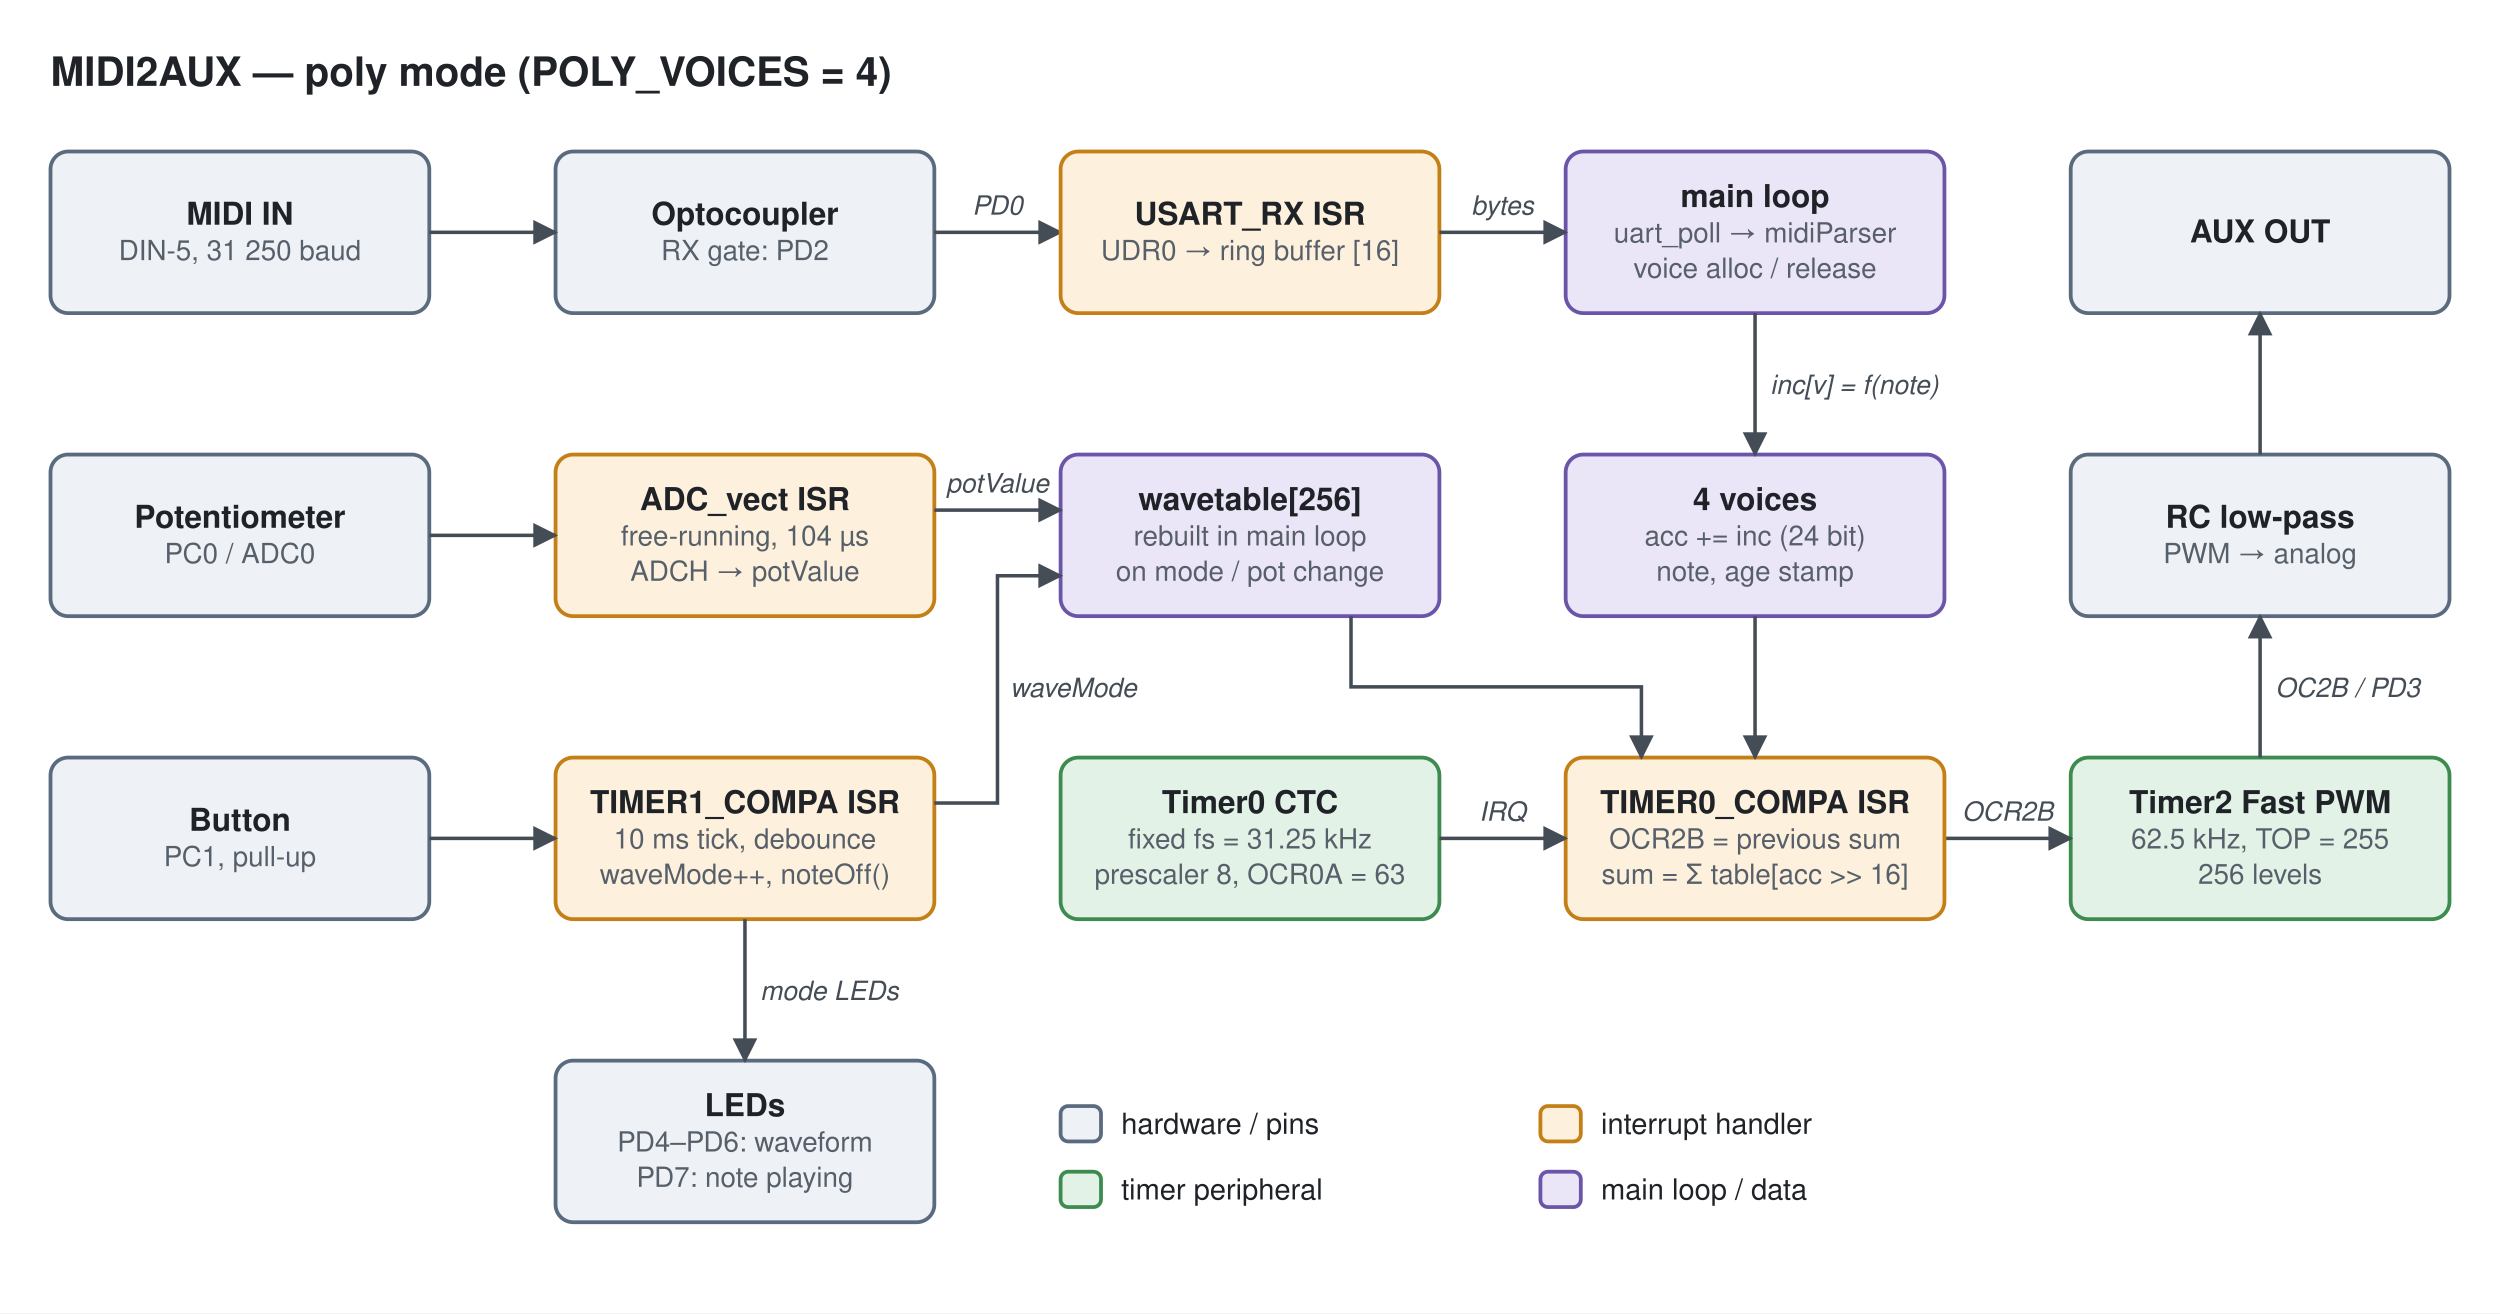
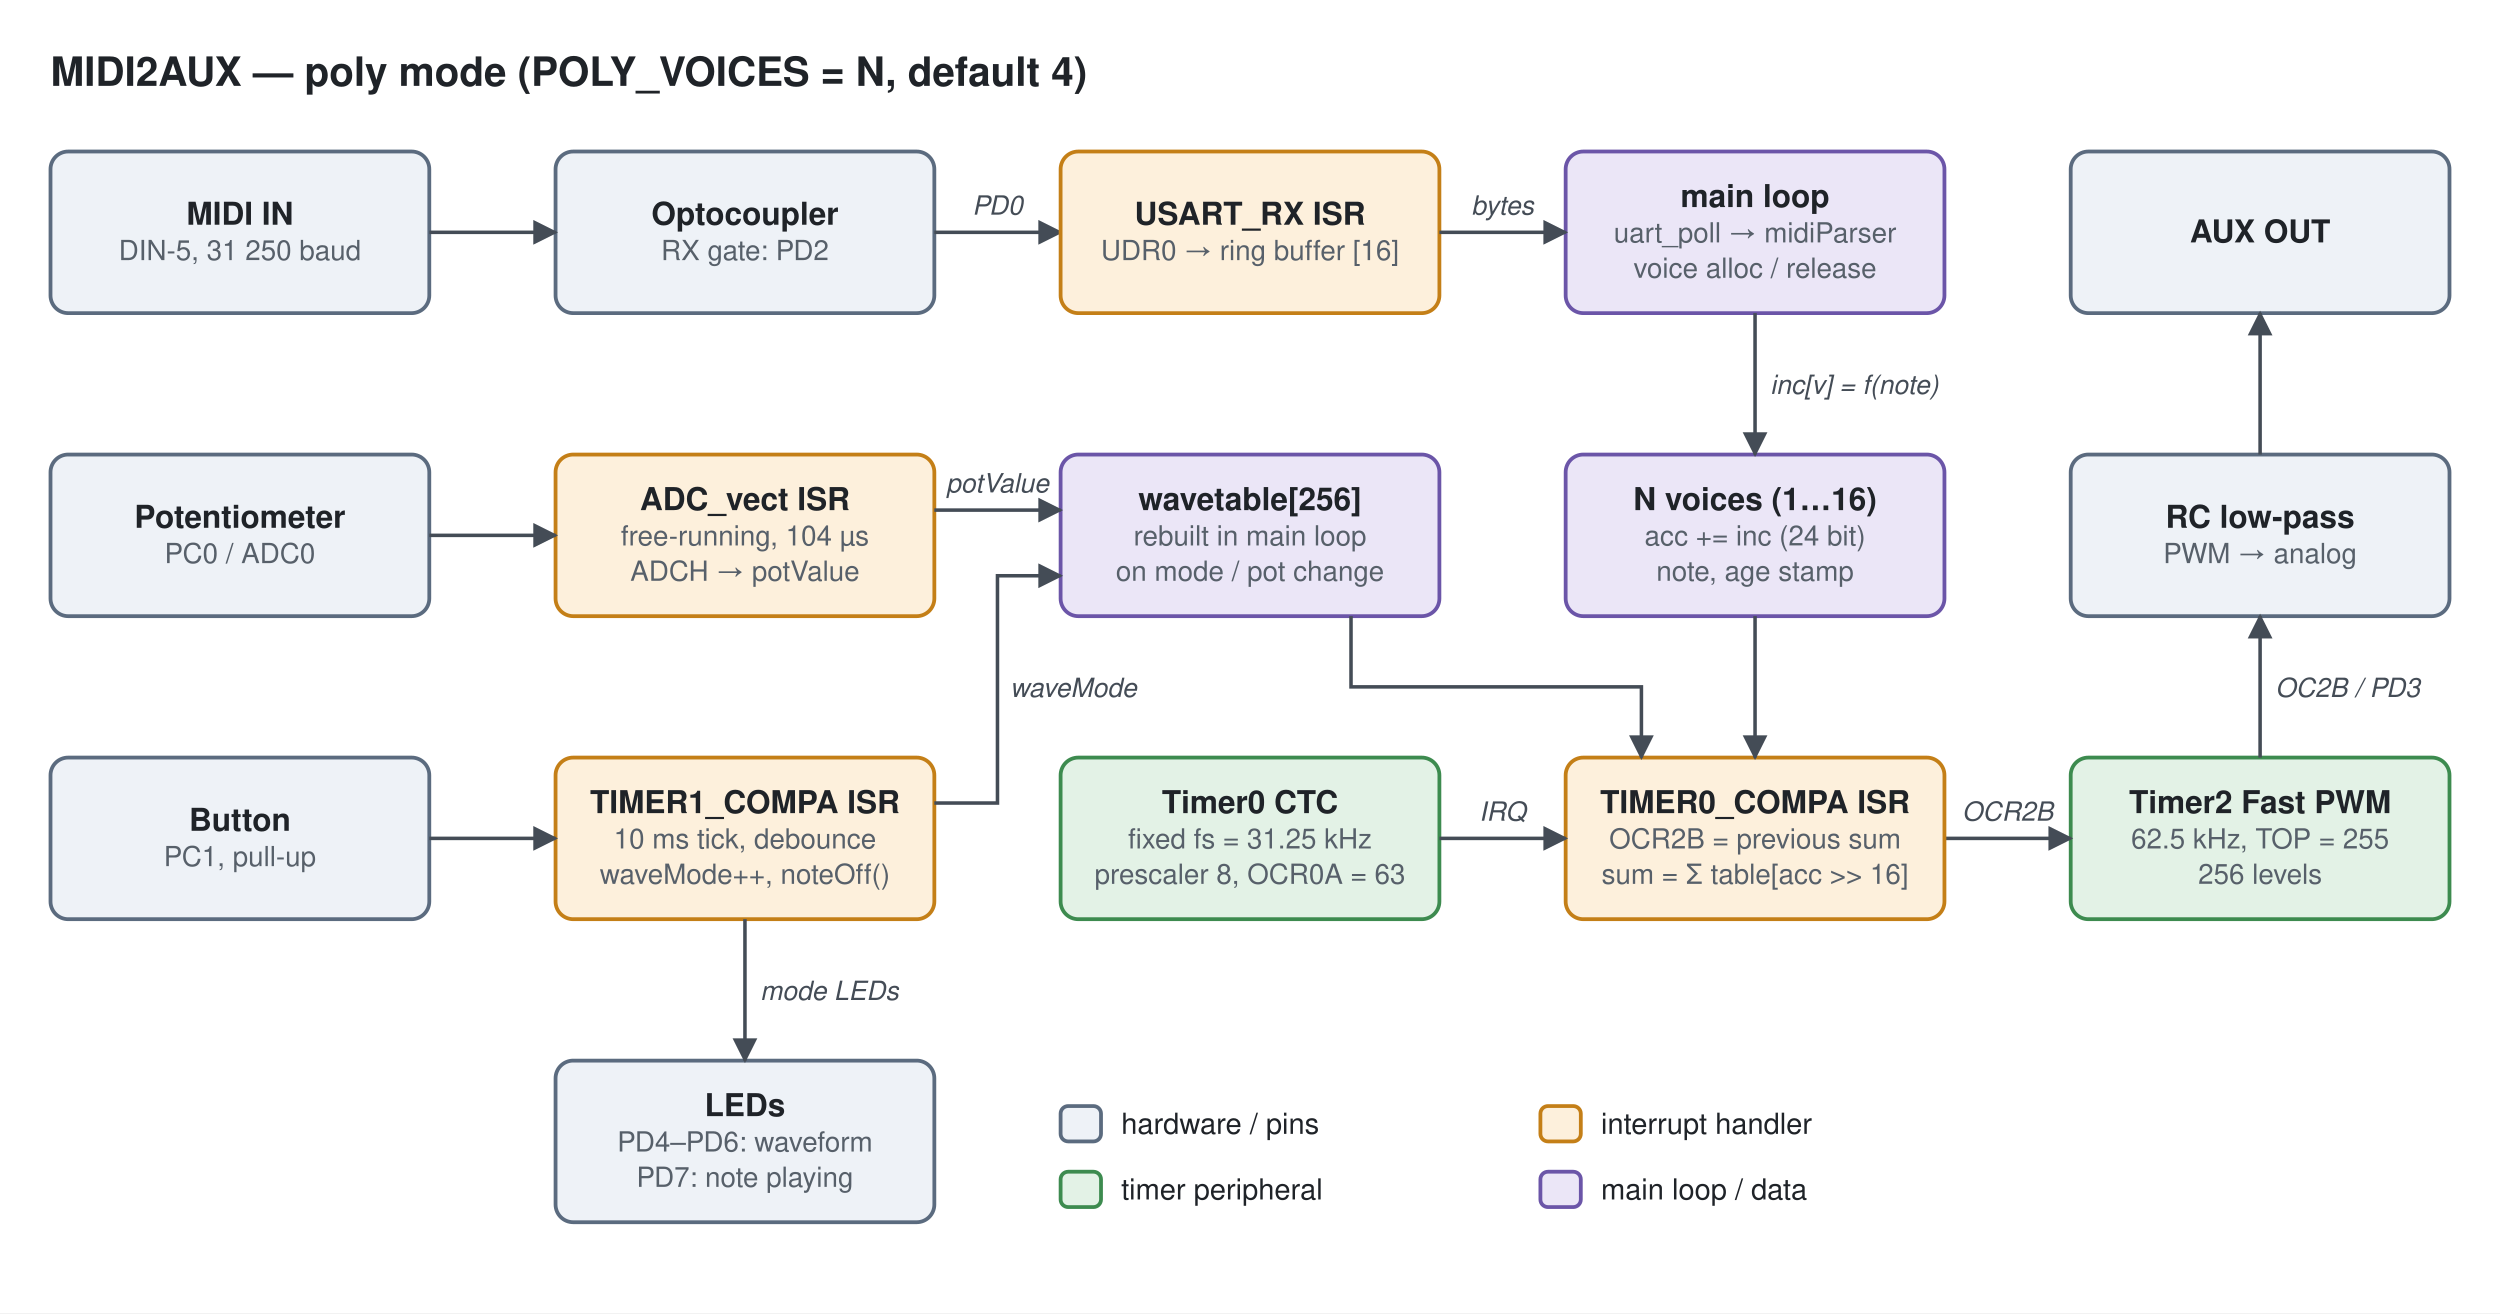
<svg xmlns="http://www.w3.org/2000/svg" width="990" height="520" viewBox="0 0 990 520" font-family="-apple-system, Segoe UI, Helvetica, Arial, sans-serif">
  <defs>
    <marker id="a" viewBox="0 0 10 10" refX="9" refY="5" markerWidth="7" markerHeight="7" orient="auto-start-reverse">
      <path d="M0,0 L10,5 L0,10 z" fill="#444c56" />
    </marker>
  </defs>
  <rect width="990" height="520" fill="#ffffff" />
-   <text x="20" y="34" font-size="16" font-weight="600" fill="#1f2328">MIDI2AUX — poly mode (POLY_VOICES = 4)</text>
+   <text x="20" y="34" font-size="16" font-weight="600" fill="#1f2328">MIDI2AUX — poly mode (POLY_VOICES = N, default 4)</text>
  <rect x="20" y="60" width="150" height="64" rx="7" fill="#eef2f7" stroke="#5b6b7f" stroke-width="1.5" />
  <text x="95.0" y="89.0" text-anchor="middle" font-size="12.5" font-weight="600" fill="#1f2328">MIDI IN</text>
  <text x="95.0" y="103.0" text-anchor="middle" font-size="11" fill="#57606a">DIN-5, 31 250 baud</text>
  <rect x="220" y="60" width="150" height="64" rx="7" fill="#eef2f7" stroke="#5b6b7f" stroke-width="1.5" />
  <text x="295.0" y="89.0" text-anchor="middle" font-size="12.5" font-weight="600" fill="#1f2328">Optocoupler</text>
  <text x="295.0" y="103.0" text-anchor="middle" font-size="11" fill="#57606a">RX gate: PD2</text>
  <rect x="20" y="180" width="150" height="64" rx="7" fill="#eef2f7" stroke="#5b6b7f" stroke-width="1.5" />
  <text x="95.0" y="209.0" text-anchor="middle" font-size="12.5" font-weight="600" fill="#1f2328">Potentiometer</text>
  <text x="95.0" y="223.0" text-anchor="middle" font-size="11" fill="#57606a">PC0 / ADC0</text>
  <rect x="220" y="180" width="150" height="64" rx="7" fill="#fdf0dc" stroke="#c47f17" stroke-width="1.5" />
  <text x="295.0" y="202.0" text-anchor="middle" font-size="12.5" font-weight="600" fill="#1f2328">ADC_vect ISR</text>
  <text x="295.0" y="216.0" text-anchor="middle" font-size="11" fill="#57606a">free-running, 104 µs</text>
  <text x="295.0" y="230.0" text-anchor="middle" font-size="11" fill="#57606a">ADCH → potValue</text>
  <rect x="20" y="300" width="150" height="64" rx="7" fill="#eef2f7" stroke="#5b6b7f" stroke-width="1.5" />
  <text x="95.0" y="329.0" text-anchor="middle" font-size="12.5" font-weight="600" fill="#1f2328">Button</text>
  <text x="95.0" y="343.0" text-anchor="middle" font-size="11" fill="#57606a">PC1, pull-up</text>
  <rect x="220" y="300" width="150" height="64" rx="7" fill="#fdf0dc" stroke="#c47f17" stroke-width="1.5" />
  <text x="295.0" y="322.0" text-anchor="middle" font-size="12.5" font-weight="600" fill="#1f2328">TIMER1_COMPA ISR</text>
  <text x="295.0" y="336.0" text-anchor="middle" font-size="11" fill="#57606a">10 ms tick, debounce</text>
  <text x="295.0" y="350.0" text-anchor="middle" font-size="11" fill="#57606a">waveMode++, noteOff()</text>
  <rect x="220" y="420" width="150" height="64" rx="7" fill="#eef2f7" stroke="#5b6b7f" stroke-width="1.5" />
  <text x="295.0" y="442.0" text-anchor="middle" font-size="12.5" font-weight="600" fill="#1f2328">LEDs</text>
  <text x="295.0" y="456.0" text-anchor="middle" font-size="11" fill="#57606a">PD4–PD6: waveform</text>
  <text x="295.0" y="470.0" text-anchor="middle" font-size="11" fill="#57606a">PD7: note playing</text>
  <rect x="820" y="300" width="150" height="64" rx="7" fill="#e3f2e6" stroke="#3d8b4f" stroke-width="1.5" />
  <text x="895.0" y="322.0" text-anchor="middle" font-size="12.5" font-weight="600" fill="#1f2328">Timer2 Fast PWM</text>
  <text x="895.0" y="336.0" text-anchor="middle" font-size="11" fill="#57606a">62.5 kHz, TOP = 255</text>
  <text x="895.0" y="350.0" text-anchor="middle" font-size="11" fill="#57606a">256 levels</text>
  <rect x="820" y="180" width="150" height="64" rx="7" fill="#eef2f7" stroke="#5b6b7f" stroke-width="1.5" />
  <text x="895.0" y="209.0" text-anchor="middle" font-size="12.5" font-weight="600" fill="#1f2328">RC low-pass</text>
  <text x="895.0" y="223.0" text-anchor="middle" font-size="11" fill="#57606a">PWM → analog</text>
  <rect x="820" y="60" width="150" height="64" rx="7" fill="#eef2f7" stroke="#5b6b7f" stroke-width="1.5" />
  <text x="895.0" y="96.0" text-anchor="middle" font-size="12.5" font-weight="600" fill="#1f2328">AUX OUT</text>
  <path d="M170,92.0 L220,92.0" fill="none" stroke="#444c56" stroke-width="1.4" marker-end="url(#a)" />
  <path d="M370,92.0 L420,92.0" fill="none" stroke="#444c56" stroke-width="1.4" marker-end="url(#a)" />
  <text x="395.0" y="85.0" text-anchor="middle" font-size="10.5" font-style="italic" fill="#444c56">PD0</text>
  <path d="M170,212.0 L220,212.0" fill="none" stroke="#444c56" stroke-width="1.4" marker-end="url(#a)" />
  <path d="M170,332.0 L220,332.0" fill="none" stroke="#444c56" stroke-width="1.4" marker-end="url(#a)" />
  <path d="M295.0,364 L295.0,420" fill="none" stroke="#444c56" stroke-width="1.4" marker-end="url(#a)" />
  <text x="301.0" y="396" text-anchor="start" font-size="10.5" font-style="italic" fill="#444c56">mode LEDs</text>
  <path d="M895.0,300 L895.0,244" fill="none" stroke="#444c56" stroke-width="1.4" marker-end="url(#a)" />
  <text x="901.0" y="276" text-anchor="start" font-size="10.5" font-style="italic" fill="#444c56">OC2B / PD3</text>
  <path d="M895.0,180 L895.0,124" fill="none" stroke="#444c56" stroke-width="1.4" marker-end="url(#a)" />
  <path d="M770,332.0 L820,332.0" fill="none" stroke="#444c56" stroke-width="1.4" marker-end="url(#a)" />
  <text x="795.0" y="325.0" text-anchor="middle" font-size="10.5" font-style="italic" fill="#444c56">OCR2B</text>
  <rect x="420" y="438" width="16" height="14" rx="3" fill="#eef2f7" stroke="#5b6b7f" stroke-width="1.5" />
  <text x="444" y="449" font-size="11.5" fill="#1f2328">hardware / pins</text>
  <rect x="610" y="438" width="16" height="14" rx="3" fill="#fdf0dc" stroke="#c47f17" stroke-width="1.5" />
  <text x="634" y="449" font-size="11.5" fill="#1f2328">interrupt handler</text>
  <rect x="420" y="464" width="16" height="14" rx="3" fill="#e3f2e6" stroke="#3d8b4f" stroke-width="1.5" />
  <text x="444" y="475" font-size="11.5" fill="#1f2328">timer peripheral</text>
  <rect x="610" y="464" width="16" height="14" rx="3" fill="#ebe6f7" stroke="#6b55a8" stroke-width="1.5" />
  <text x="634" y="475" font-size="11.5" fill="#1f2328">main loop / data</text>
  <rect x="420" y="60" width="150" height="64" rx="7" fill="#fdf0dc" stroke="#c47f17" stroke-width="1.5" />
  <text x="495.0" y="89.0" text-anchor="middle" font-size="12.5" font-weight="600" fill="#1f2328">USART_RX ISR</text>
  <text x="495.0" y="103.0" text-anchor="middle" font-size="11" fill="#57606a">UDR0 → ring buffer [16]</text>
  <rect x="620" y="60" width="150" height="64" rx="7" fill="#ebe6f7" stroke="#6b55a8" stroke-width="1.5" />
  <text x="695.0" y="82.0" text-anchor="middle" font-size="12.5" font-weight="600" fill="#1f2328">main loop</text>
  <text x="695.0" y="96.0" text-anchor="middle" font-size="11" fill="#57606a">uart_poll → midiParser</text>
  <text x="695.0" y="110.0" text-anchor="middle" font-size="11" fill="#57606a">voice alloc / release</text>
  <rect x="620" y="180" width="150" height="64" rx="7" fill="#ebe6f7" stroke="#6b55a8" stroke-width="1.5" />
-   <text x="695.0" y="202.0" text-anchor="middle" font-size="12.5" font-weight="600" fill="#1f2328">4 voices</text>
+   <text x="695.0" y="202.0" text-anchor="middle" font-size="12.5" font-weight="600" fill="#1f2328">N voices (1…16)</text>
  <text x="695.0" y="216.0" text-anchor="middle" font-size="11" fill="#57606a">acc += inc (24 bit)</text>
  <text x="695.0" y="230.0" text-anchor="middle" font-size="11" fill="#57606a">note, age stamp</text>
  <rect x="420" y="180" width="150" height="64" rx="7" fill="#ebe6f7" stroke="#6b55a8" stroke-width="1.5" />
  <text x="495.0" y="202.0" text-anchor="middle" font-size="12.5" font-weight="600" fill="#1f2328">wavetable[256]</text>
  <text x="495.0" y="216.0" text-anchor="middle" font-size="11" fill="#57606a">rebuilt in main loop</text>
  <text x="495.0" y="230.0" text-anchor="middle" font-size="11" fill="#57606a">on mode / pot change</text>
  <rect x="420" y="300" width="150" height="64" rx="7" fill="#e3f2e6" stroke="#3d8b4f" stroke-width="1.5" />
  <text x="495.0" y="322.0" text-anchor="middle" font-size="12.5" font-weight="600" fill="#1f2328">Timer0 CTC</text>
  <text x="495.0" y="336.0" text-anchor="middle" font-size="11" fill="#57606a">fixed fs = 31.25 kHz</text>
  <text x="495.0" y="350.0" text-anchor="middle" font-size="11" fill="#57606a">prescaler 8, OCR0A = 63</text>
  <rect x="620" y="300" width="150" height="64" rx="7" fill="#fdf0dc" stroke="#c47f17" stroke-width="1.5" />
  <text x="695.0" y="322.0" text-anchor="middle" font-size="12.5" font-weight="600" fill="#1f2328">TIMER0_COMPA ISR</text>
  <text x="695.0" y="336.0" text-anchor="middle" font-size="11" fill="#57606a">OCR2B = previous sum</text>
  <text x="695.0" y="350.0" text-anchor="middle" font-size="11" fill="#57606a">sum = Σ table[acc &gt;&gt; 16]</text>
  <path d="M570,92.0 L620,92.0" fill="none" stroke="#444c56" stroke-width="1.4" marker-end="url(#a)" />
  <text x="595.0" y="85.0" text-anchor="middle" font-size="10.5" font-style="italic" fill="#444c56">bytes</text>
  <path d="M695.0,124 L695.0,180" fill="none" stroke="#444c56" stroke-width="1.4" marker-end="url(#a)" />
  <text x="701.0" y="156" text-anchor="start" font-size="10.5" font-style="italic" fill="#444c56">inc[v] = f(note)</text>
  <path d="M695.0,244 L695.0,300" fill="none" stroke="#444c56" stroke-width="1.4" marker-end="url(#a)" />
  <path d="M370,202.0 L420,202.0" fill="none" stroke="#444c56" stroke-width="1.4" marker-end="url(#a)" />
  <text x="395.0" y="195.0" text-anchor="middle" font-size="10.5" font-style="italic" fill="#444c56">potValue</text>
  <path d="M370,318 L395.0,318 L395.0,228.0 L420,228.0" fill="none" stroke="#444c56" stroke-width="1.4" marker-end="url(#a)" />
  <text x="400.0" y="276" text-anchor="start" font-size="10.5" font-style="italic" fill="#444c56">waveMode</text>
  <path d="M535.0,244 L535.0,272.0 L650,272.0 L650,300" fill="none" stroke="#444c56" stroke-width="1.4" marker-end="url(#a)" />
  <path d="M570,332.0 L620,332.0" fill="none" stroke="#444c56" stroke-width="1.4" marker-end="url(#a)" />
  <text x="595.0" y="325.0" text-anchor="middle" font-size="10.5" font-style="italic" fill="#444c56">IRQ</text>
</svg>
